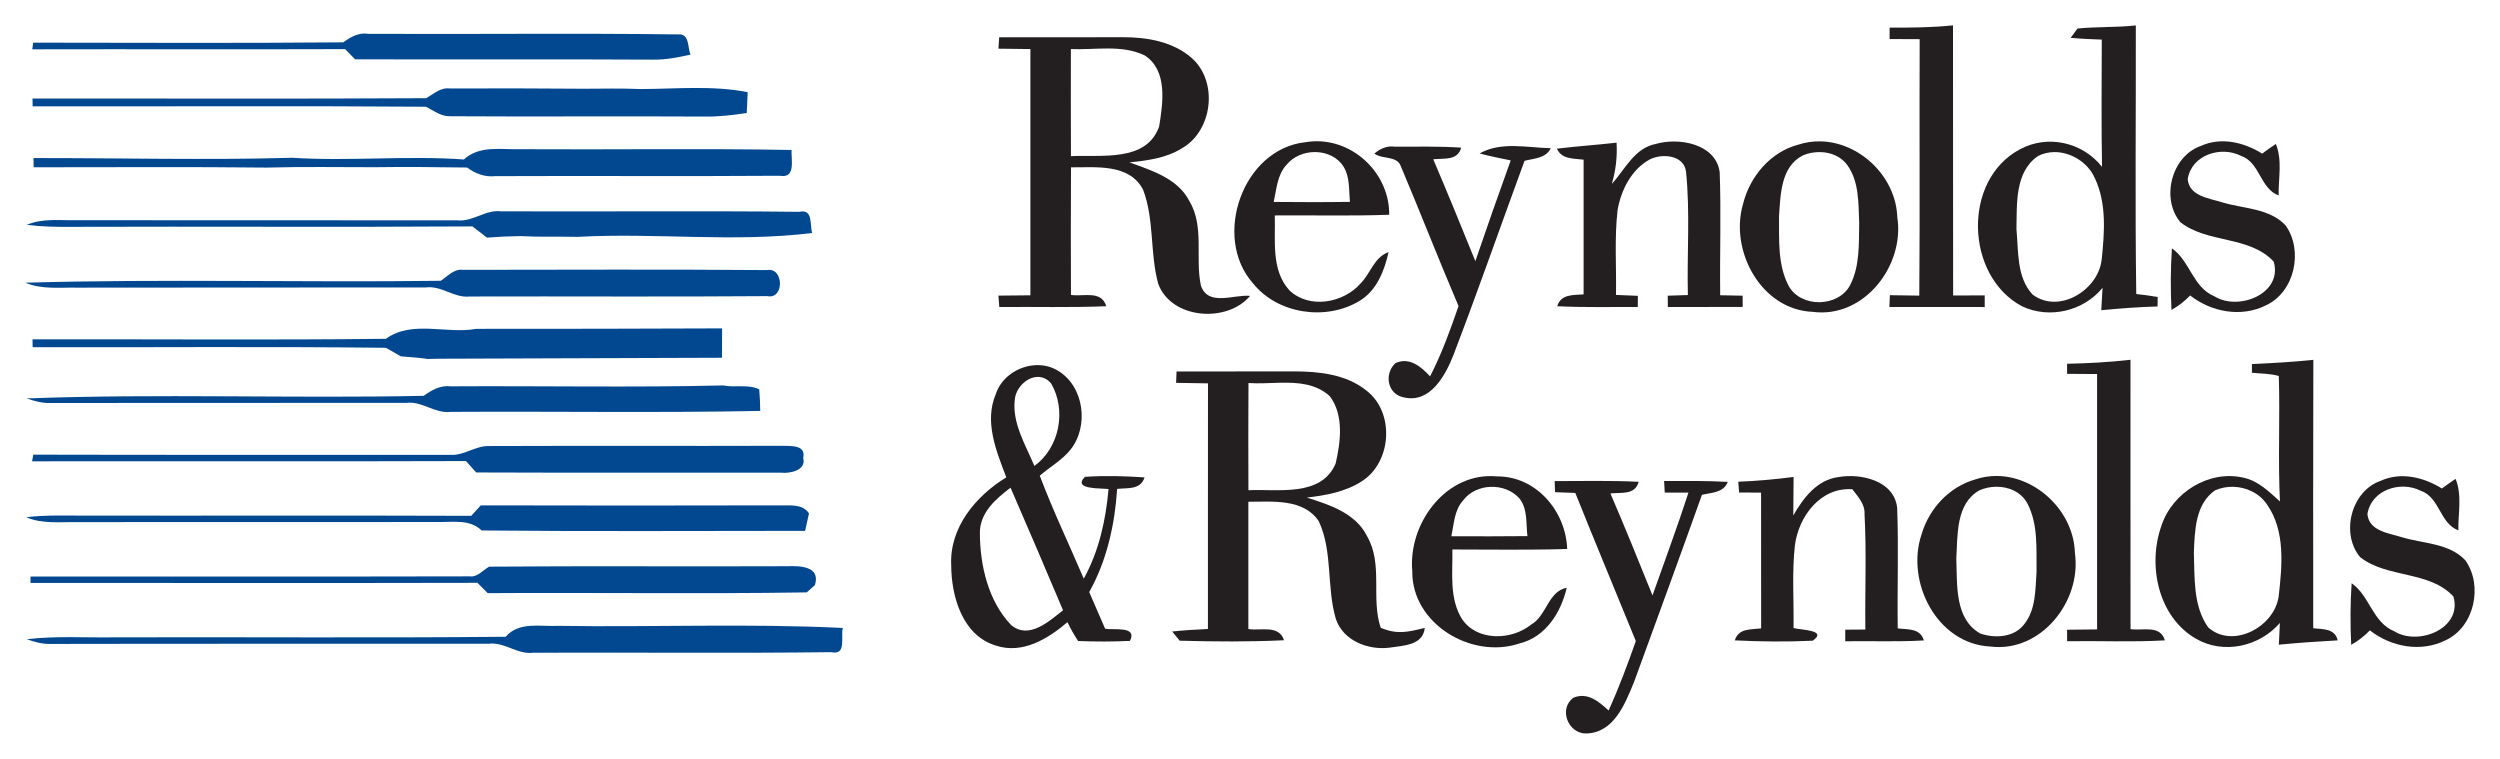
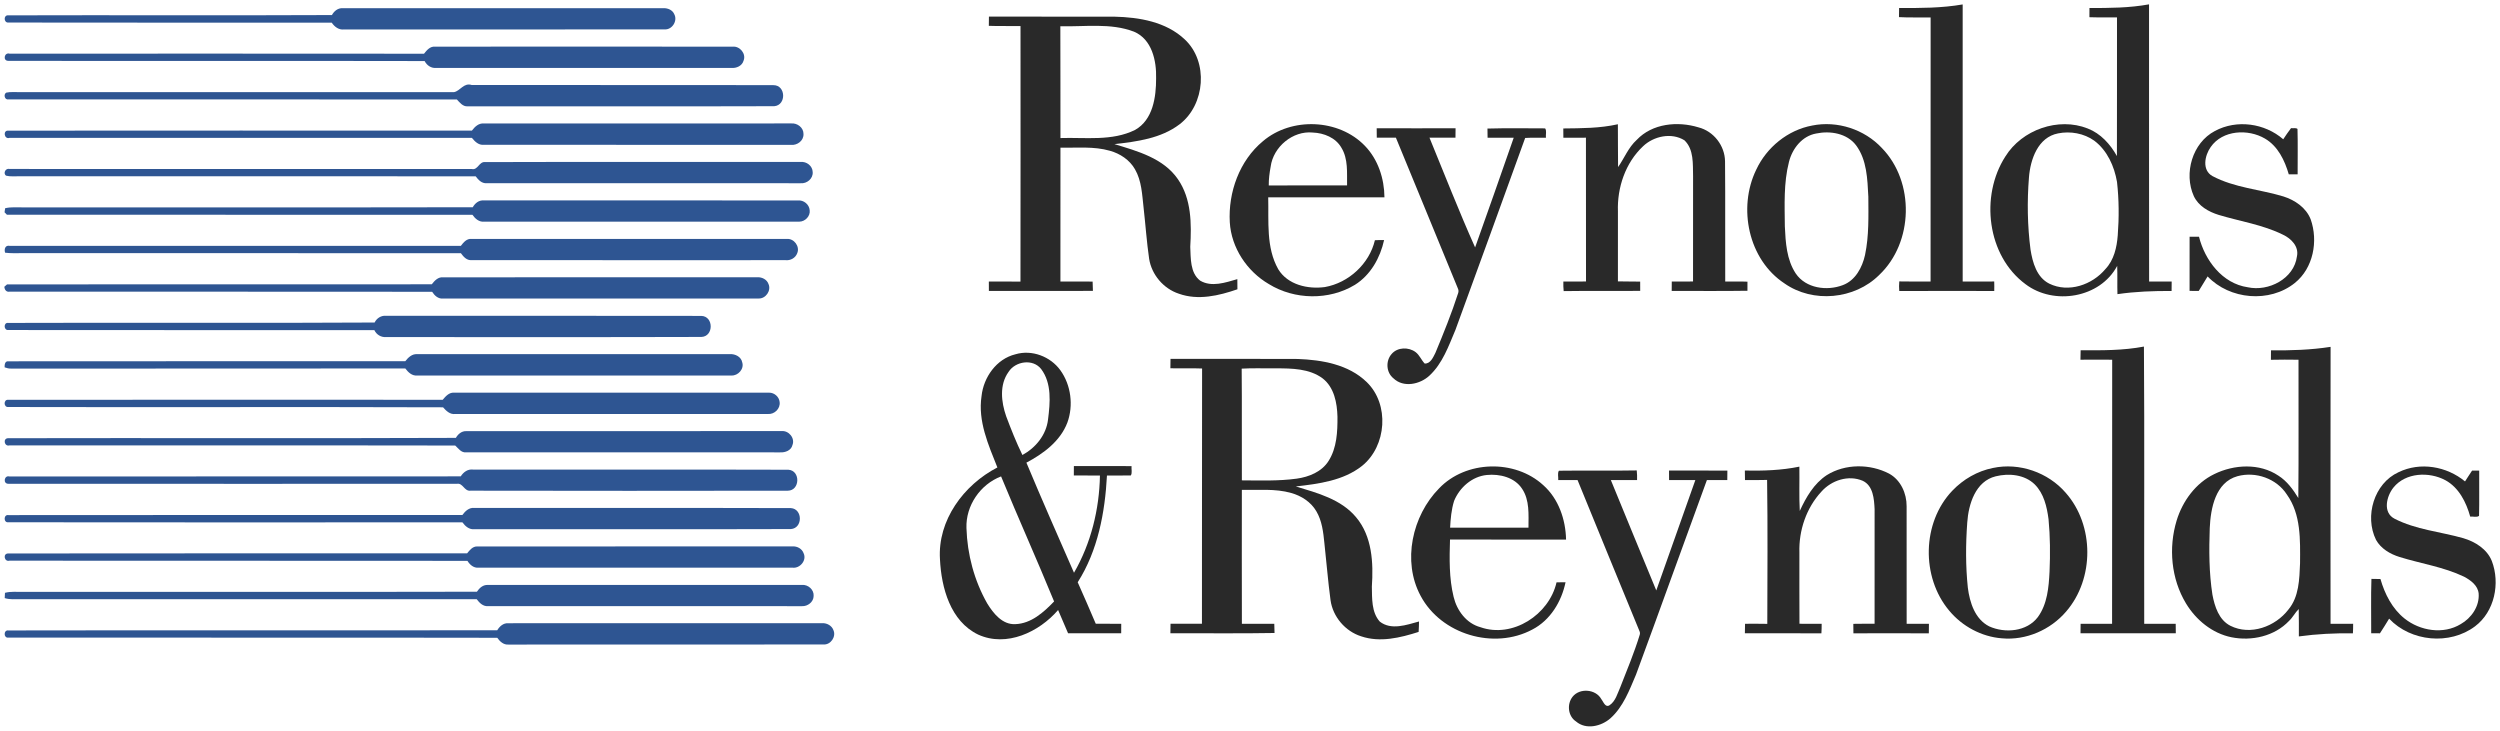
- <svg xmlns="http://www.w3.org/2000/svg" width="394.417pt" height="119.72pt" viewBox="0 0 394.417 119.72" version="1.1" id="svg2">
-   <defs id="defs90" />
-   <path d="m 298.12,4.35 c 3.33,0.02 6.68,0 10,-0.35 0.02,14.21 -0.01,28.41 0.02,42.62 1.65,-0.01 3.31,-0.01 4.98,-0.02 l 0,1.84 c -5.02,-0.01 -10.03,0 -15.04,-0.01 0.02,-0.46 0.06,-1.39 0.08,-1.86 1.54,0.03 3.09,0.05 4.64,0.07 0.11,-13.48 0,-26.98 0.06,-40.46 -1.59,-0.02 -3.17,-0.02 -4.74,-0.02 0,-0.46 0,-1.36 0,-1.81 z" id="path6" style="fill:#231f20;fill-opacity:1" />
-   <path d="m 336.961,4.01 c -3.06,0.34 -6.15,0.181 -9.2,0.491 -0.27,0.37 -0.811,1.099 -1.081,1.469 1.63,0.15 3.271,0.221 4.911,0.281 -0.02,6.69 -0.081,13.379 0.039,20.069 C 328.559,22.439 323.06,21.18 318.67,23.56 c -9.12,4.85 -8.62,19.989 0.33,24.759 4.31,2.04 9.701,0.781 12.711,-2.909 -0.05,0.88 -0.15,2.65 -0.2,3.53 2.95,-0.28 5.91,-0.509 8.88,-0.589 l 0.02,-1.5 c -1.13,-0.19 -2.251,-0.341 -3.381,-0.461 -0.2,-14.13 -0.039,-28.26 -0.069,-42.38 z m -12.902,19.984 c 2.629,-0.038 5.314,1.615 6.402,4.045 1.93,4 1.559,8.671 1.109,12.961 -0.56,4.79 -6.759,8.599 -10.909,5.459 -2.53,-2.73 -2.201,-6.849 -2.531,-10.309 0.08,-3.92 -0.279,-9.01 3.381,-11.52 0.803,-0.422 1.672,-0.623 2.548,-0.636 z" id="path8" style="fill:#231f20;fill-opacity:1" />
-   <path d="m 54.16,6.68 c 1.17,-0.86 2.44,-1.59 3.96,-1.34 16.31,0.08 32.63,-0.12 48.93,0.09 1.76,-0.14 1.42,2.1 1.89,3.19 -1.92,0.42 -3.87,0.82 -5.84,0.79 C 87.41,9.32 71.71,9.4 56.02,9.36 55.63,8.96 54.84,8.15 54.45,7.75 38,7.81 21.54,7.74 5.09,7.78 5.13,7.52 5.2,6.99 5.24,6.73 21.55,6.74 37.86,6.83 54.16,6.68 Z" id="path10" style="fill:#024890;fill-opacity:1" />
-   <path d="m 177.1,5.869 c -6.49,0 -12.969,0.031 -19.459,0.011 l -0.12,1.8 5.041,0.059 c 0.01,12.95 0.01,25.9 0,38.85 -1.68,0.01 -3.36,0.03 -5.05,0.05 0.04,0.45 0.11,1.35 0.15,1.8 5.62,-0.06 11.249,0.11 16.869,-0.13 -0.76,-2.57 -3.629,-1.47 -5.569,-1.78 -0.02,-6.71 -0.041,-13.42 0.009,-20.13 3.92,0.03 9.21,-0.63 11.37,3.53 1.8,4.73 1.059,10.01 2.389,14.85 2.1,5.63 10.901,6.2 14.491,1.9 -2.52,-0.26 -6.629,1.74 -7.759,-1.63 -0.94,-4.38 0.599,-9.281 -1.831,-13.361 -1.86,-3.56 -5.939,-4.79 -9.439,-6.07 2.84,-0.29 5.78,-0.669 8.25,-2.209 4.85,-2.74 5.789,-10.41 1.659,-14.18 -2.98,-2.67 -7.13,-3.371 -11,-3.361 z M 174.87,7.649 c 1.978,0.011 3.926,0.222 5.741,1.102 3.65,2.37 2.859,7.549 2.259,11.219 -2.02,5.67 -9.169,4.41 -13.909,4.67 -0.03,-5.64 -0.021,-11.27 -0.011,-16.9 1.935,0.085 3.943,-0.102 5.92,-0.091 z" id="path12" style="fill:#231f20;fill-opacity:1" />
-   <path d="m 67.25,15.49 c 1.15,-0.66 2.27,-1.73 3.72,-1.53 7.05,-0.04 14.1,-0.01 21.15,0.04 3,-0.01 5.99,-0.08 8.99,0.05 5.53,-0.02 11.29,-0.6 16.85,0.49 -0.05,1.1 -0.1,2.2 -0.15,3.29 -2.21,0.33 -4.44,0.6 -6.68,0.56 C 97.77,18.31 84.41,18.43 71.05,18.34 69.61,18.4 68.42,17.46 67.21,16.84 46.52,16.68 25.83,16.81 5.15,16.78 5.14,16.47 5.13,15.85 5.13,15.54 c 20.7,-0.02 41.41,0.08 62.12,-0.05 z" id="path16" style="fill:#024890;fill-opacity:1" />
-   <path d="m 207.264,22.294 c -0.422,0.019 -0.847,0.065 -1.273,0.136 -9.95,1.04 -14.77,14.979 -8.32,22.259 3.9,4.87 11.511,5.97 16.791,2.8 2.74,-1.63 3.939,-4.749 4.609,-7.709 -2.27,0.78 -2.831,3.339 -4.391,4.909 -2.71,3.12 -8.07,4.111 -11.23,1.141 -2.94,-3.2 -2.21,-7.861 -2.33,-11.841 6.02,-0.05 12.04,0.111 18.05,-0.109 0.066,-6.459 -5.573,-11.874 -11.906,-11.586 z m 0.32,1.698 c 1.746,0.035 3.456,0.797 4.406,2.337 1.01,1.66 0.799,3.67 0.989,5.52 -4.01,0.06 -8.02,0.049 -12.03,0.009 0.45,-1.99 0.541,-4.261 2.011,-5.841 1.095,-1.37 2.877,-2.062 4.623,-2.027 z" id="path18" style="fill:#231f20;fill-opacity:1" />
-   <path d="m 254.29,29.01 c 2.12,-2.3 3.55,-5.64 6.94,-6.3 3.63,-1.06 9.47,-0.04 10.08,4.45 0.24,6.47 0,12.95 0.08,19.42 0.89,0.02 2.65,0.05 3.54,0.07 l 0.01,1.77 c -3.94,0.02 -7.88,0.01 -11.81,0.02 l -0.02,-1.79 c 1.06,-0.04 2.12,-0.07 3.18,-0.1 -0.16,-6.51 0.38,-13.06 -0.3,-19.54 -0.38,-2.59 -3.82,-2.83 -5.72,-1.85 -2.89,1.57 -4.52,4.84 -5.07,7.98 -0.51,4.45 -0.17,8.93 -0.25,13.39 1.15,0.05 2.29,0.09 3.45,0.14 l -0.01,1.76 c -4.24,-0.02 -8.48,0.1 -12.71,-0.12 0.6,-1.96 2.54,-1.73 4.16,-1.87 0.01,-7.09 0,-14.17 0,-21.25 -1.57,-0.21 -3.45,-0.01 -4.21,-1.74 3.13,-0.37 6.28,-0.59 9.41,-0.94 0.13,2.23 -0.12,4.4 -0.75,6.5 z" id="path20" style="fill:#231f20;fill-opacity:1" />
-   <path d="m 287.143,22.301 c -1.155,-0.015 -2.327,0.155 -3.483,0.539 -4.36,1.15 -7.601,5.04 -8.661,9.32 -2.18,7.4 2.87,16.741 11.02,17.041 8.07,1.06 14.519,-7.321 13.309,-14.941 -0.203,-6.396 -5.95,-11.879 -12.186,-11.959 z m 0.103,1.697 c 1.602,0.049 3.172,0.677 4.153,1.983 1.93,2.63 1.79,6.07 1.92,9.17 -0.06,3.28 0.121,6.779 -1.409,9.789 -1.83,3.58 -7.831,3.68 -9.741,0.12 -1.73,-3.31 -1.47,-7.251 -1.5,-10.891 0.24,-3.41 0.25,-7.879 3.78,-9.659 0.862,-0.364 1.836,-0.542 2.797,-0.512 z" id="path22" style="fill:#231f20;fill-opacity:1" />
-   <path d="m 73.19,25.16 c 2.46,-2.28 5.89,-1.53 8.93,-1.62 14.26,0.09 28.51,-0.14 42.76,0.12 -0.07,1.53 0.7,4.53 -1.84,4.07 -14.97,0.11 -29.94,-0.01 -44.91,0.06 -1.64,0.18 -3.15,-0.4 -4.44,-1.36 -4.86,-0.06 -9.72,-0.13 -14.57,-0.05 -5.66,0 -11.33,-0.1 -16.99,0.06 C 29.86,26.3 17.59,26.4 5.31,26.39 L 5.28,24.94 c 13.62,-0.02 27.19,0.34 40.8,-0.05 9.04,0.58 18.07,-0.38 27.11,0.27 z" id="path24" style="fill:#024890;fill-opacity:1" />
-   <path d="m 216.83,24.23 c 0.9,-0.77 1.99,-1.27 3.21,-1.09 3.5,0 7,-0.07 10.49,0.15 -0.56,2.11 -2.74,1.65 -4.41,1.84 2.27,5.34 4.47,10.7 6.64,16.07 1.81,-5.31 3.68,-10.61 5.58,-15.89 -1.65,-0.34 -3.29,-0.67 -4.91,-1.1 3.42,-1.93 7.51,-0.9 11.24,-0.83 -0.81,1.62 -2.63,1.6 -4.15,1.99 -3.75,10.22 -7.34,20.51 -11.23,30.68 -1.26,3.21 -3.68,7.64 -7.82,6.64 -2.61,-0.49 -3.14,-3.73 -1.3,-5.41 2.2,-0.99 4.05,0.58 5.45,2.1 1.83,-3.56 3.19,-7.32 4.49,-11.09 -3.14,-7.35 -6.04,-14.81 -9.15,-22.17 -0.63,-1.56 -2.94,-0.98 -4.13,-1.89 z" id="path26" style="fill:#231f20;fill-opacity:1" />
-   <path d="m 72.13,34.76 c 2.48,0.28 4.48,-1.75 6.98,-1.42 15.67,0.07 31.34,-0.1 47,0.08 2.18,-0.5 1.64,1.99 2.01,3.34 -12.27,1.52 -24.68,-0.07 -37,0.61 -3.01,-0.07 -6.01,0.04 -9.01,-0.12 -1.76,0.02 -3.53,0.1 -5.28,0.24 -0.77,-0.59 -1.54,-1.18 -2.3,-1.77 -21.14,0.14 -42.28,-0.01 -63.42,0.07 -2.3,0.02 -4.6,-0.03 -6.88,-0.32 2.48,-1.07 5.23,-0.67 7.86,-0.73 20.01,0.03 40.02,0 60.04,0.02 z" id="path38" style="fill:#024890;fill-opacity:1" />
-   <path d="m 69.53,44.3 c 1.09,-0.71 2.07,-1.91 3.52,-1.73 15.98,-0.01 31.96,-0.09 47.93,0.04 2.7,-0.51 2.8,4.66 0.08,4.11 -15.65,0.13 -31.3,0.01 -46.95,0.06 -2.48,0.27 -4.47,-1.77 -6.96,-1.43 -18.33,0.03 -36.67,-0.01 -55,0.03 C 9.42,45.33 6.58,45.7 4,44.6 25.83,43.98 47.69,44.58 69.53,44.3 Z" id="path40" style="fill:#024890;fill-opacity:1" />
-   <path d="m 60.88,53.45 c 4.12,-2.99 9.656,-0.704 14.25,-1.57 12.889,0 26.388,-0.011 38.79,-0.072 0,1.12 -0.01,3.513 -0.01,4.633 -8.793,0 -33.631,0.145 -42.078,0.145 -8.443,0 -0.485,0.257 -8.592,-0.366 C 62.65,55.88 61.47,55.21 60.88,54.87 42.3,54.65 23.72,54.82 5.15,54.78 5.14,54.47 5.14,53.85 5.13,53.54 23.72,53.49 42.3,53.67 60.88,53.45 z" id="path42" style="fill:#024890;fill-opacity:1" />
-   <path d="m 326.12,57.39 c 3.34,-0.07 6.68,-0.25 10,-0.63 0,14.16 -0.01,28.33 0.01,42.5 1.91,0.28 4.68,-0.73 5.42,1.77 -5.14,0.29 -10.29,0.06 -15.43,0.13 0,-0.45 0,-1.36 0,-1.81 1.57,-0.02 3.15,-0.03 4.73,-0.05 -0.01,-13.43 -0.01,-26.86 0,-40.29 -1.59,-0.02 -3.16,-0.03 -4.73,-0.03 0,-0.4 0,-1.19 0,-1.59 z" id="path44" style="fill:#231f20;fill-opacity:1" />
-   <path d="m 364.97,56.769 c -3.23,0.34 -6.461,0.52 -9.691,0.67 l 0,1.37 c 1.41,0.15 2.861,0.109 4.241,0.509 0.21,6.59 -0.15,13.201 0.18,19.791 -1.69,-1.51 -3.39,-3.22 -5.68,-3.73 -5.47,-1.31 -11.3,2.31 -13.02,7.57 -2.21,6.2 -0.54,14.38 5.47,17.83 4.34,2.51 10.01,1.23 13.22,-2.5 -0.04,0.86 -0.121,2.57 -0.161,3.43 3.08,-0.3 6.181,-0.51 9.281,-0.68 -0.42,-1.88 -2.311,-1.751 -3.861,-1.911 0,-14.11 -0.03,-28.23 0.02,-42.35 z m -12.677,20.031 c 2.12,0.037 4.217,1.035 5.406,2.85 2.88,4.17 2.341,9.59 1.811,14.35 -0.58,4.84 -7.231,8.47 -11.131,4.98 -2.41,-3.39 -2.119,-7.86 -2.259,-11.83 0.14,-3.41 0.22,-7.651 3.35,-9.791 0.891,-0.394 1.86,-0.576 2.823,-0.559 z" id="path46" style="fill:#231f20;fill-opacity:1" />
-   <path d="m 163.353,57.612 c -2.713,0.14 -5.376,1.895 -6.242,4.548 -1.87,4.37 0.08,9.02 1.65,13.15 -4.81,2.94 -8.981,7.919 -8.691,13.859 0.01,4.93 1.77,11.121 7.08,12.691 4.17,1.38 8.191,-1.09 11.261,-3.7 0.49,1.03 1.05,2.02 1.68,2.97 2.72,0.11 5.45,0.11 8.18,-0.02 1.21,-2.42 -2.6,-1.65 -3.92,-1.92 -0.83,-1.93 -1.669,-3.86 -2.509,-5.78 2.79,-4.98 4.029,-10.63 4.409,-16.28 1.64,-0.18 3.69,0.189 4.32,-1.811 -3.13,-0.22 -6.279,-0.299 -9.409,-0.089 -2.04,2.08 2.64,1.75 3.73,1.93 -0.44,4.91 -1.501,9.78 -3.911,14.13 -2.31,-5.41 -4.859,-10.729 -6.939,-16.239 1.58,-1.38 3.469,-2.421 4.809,-4.061 2.98,-3.69 2.23,-9.99 -1.93,-12.5 -1.091,-0.672 -2.334,-0.942 -3.567,-0.878 z m 0.266,1.856 c 0.772,-0.037 1.552,0.256 2.202,1.012 2.47,4.2 1.36,10.14 -2.63,13.03 -1.39,-3.33 -3.521,-6.729 -3.091,-10.459 0.158,-1.829 1.82,-3.502 3.519,-3.583 z m -4.189,17.472 c 2.79,6.43 5.561,12.881 8.281,19.341 -2.19,1.73 -5.37,4.66 -8.17,2.35 -3.62,-3.77 -4.91,-9.36 -4.95,-14.45 -0.06,-3.26 2.479,-5.451 4.839,-7.241 z" id="path48" style="fill:#231f20;fill-opacity:1" />
-   <path d="m 204.15,58.59 c -6.18,0.02 -12.36,0.02 -18.53,0.02 l -0.07,1.791 c 1.67,0.03 3.35,0.05 5.03,0.08 -0.02,12.92 6.2e-4,25.83 -0.009,38.75 -1.89,0.09 -3.771,0.2 -5.641,0.4 0.3,0.37 0.891,1.09 1.191,1.45 5.48,0.15 10.979,0.19 16.459,-0.07 -0.83,-2.5 -3.67,-1.45 -5.63,-1.77 -0.01,-6.69 0,-13.39 0,-20.08 3.79,0 8.681,-0.54 11.111,3.07 2.24,4.81 1.2,10.419 2.7,15.439 1.16,3.42 5.09,4.931 8.45,4.511 2.13,-0.34 5.299,-0.33 5.569,-3.12 -2.764,0.688 -4.407,1.056 -6.95,-0.02 -1.58,-4.69 0.421,-10.019 -2.159,-14.459 -1.8,-3.63 -5.92,-4.95 -9.5,-6.08 3.01,-0.35 6.11,-0.901 8.7,-2.591 4.71,-3.01 5.2,-10.84 0.72,-14.28 -3.19,-2.58 -7.481,-3.031 -11.441,-3.041 z m -2.175,1.794 c 2.837,-0.056 5.647,0.142 7.816,2.117 2.26,2.97 1.72,7.25 0.92,10.65 -2.28,5.31 -9.11,3.969 -13.75,4.189 -0.02,-5.63 -0.031,-11.269 0.009,-16.909 1.59,0.113 3.302,-0.013 5.005,-0.047 z" id="path52" style="fill:#231f20;fill-opacity:1" />
-   <path d="m 66.84,62.45 c 1.26,-0.91 2.66,-1.7 4.28,-1.5 14.33,-0.09 28.68,0.2 42.99,-0.14 1.88,0.38 3.89,-0.23 5.67,0.61 0.1,1.13 0.15,2.27 0.16,3.41 -16.28,0.32 -32.58,0.05 -48.88,0.15 -2.47,0.29 -4.45,-1.73 -6.93,-1.42 C 45.44,63.58 26.76,63.55 8.07,63.58 6.74,63.64 5.45,63.29 4.2,62.86 25.06,62.08 45.97,62.88 66.84,62.45 Z" id="path56" style="fill:#024890;fill-opacity:1" />
-   <path d="m 71.1,71.76 c 2.1,0.13 3.87,-1.41 5.96,-1.39 15.37,-0.06 30.74,0.01 46.12,-0.04 1.38,0.07 4.03,-0.27 3.54,1.92 0.53,1.98 -2.13,2.49 -3.57,2.32 -16.01,-0.03 -32.02,0.04 -48.03,-0.03 -0.4,-0.45 -1.2,-1.35 -1.6,-1.8 -22.82,0.08 -45.64,0 -68.46,0.04 0.05,-0.26 0.14,-0.79 0.19,-1.05 21.95,0.06 43.9,0.01 65.85,0.03 z" id="path58" style="fill:#024890;fill-opacity:1" />
-   <path d="m 235.415,75.116 c -7.634,-0.195 -13.254,7.708 -12.605,14.964 -0.12,8.33 9.37,13.99 16.93,11.43 4.12,-1.01 6.539,-4.881 7.439,-8.791 -2.99,0.62 -3.15,4.431 -5.63,5.831 -3.09,2.49 -8.48,2.64 -10.87,-0.85 -2.07,-3.28 -1.479,-7.331 -1.539,-11.011 6.04,0 12.069,0.11 18.109,-0.08 -0.21,-5.97 -4.879,-11.49 -11.089,-11.45 -0.25,-0.023 -0.499,-0.037 -0.745,-0.044 z m -0.23,1.691 c 1.681,-0.058 3.39,0.548 4.525,1.823 1.34,1.67 1.019,3.96 1.269,5.95 -4.01,0.04 -8.01,0.04 -12,0.02 0.41,-1.93 0.451,-4.101 1.841,-5.641 1.03,-1.375 2.684,-2.096 4.366,-2.153 z" id="path60" style="fill:#231f20;fill-opacity:1" />
-   <path d="m 282.92,81.32 c 1.58,-2.75 3.72,-5.6 7.1,-6.05 3.57,-0.64 8.87,0.56 9.29,4.89 0.24,6.32 0,12.65 0.09,18.98 1.59,0.2 3.57,-0.06 4.12,1.9 -4.13,0.24 -8.27,0.07 -12.4,0.13 0,-0.46 0,-1.37 0,-1.83 0.79,0 2.37,-0.02 3.17,-0.02 -0.08,-6.07 0.2,-12.14 -0.13,-18.2 0.1,-1.6 -1.04,-2.75 -1.92,-3.93 -5.02,-0.37 -8.46,4.28 -9.06,8.81 -0.49,4.34 -0.15,8.72 -0.22,13.08 1.08,0.33 5.45,0.28 3.04,2 -4.09,0.2 -8.21,0.15 -12.3,-0.05 0.57,-1.94 2.54,-1.69 4.15,-1.89 -0.01,-7.14 -0.01,-14.28 -0.01,-21.42 -0.86,0 -2.6,-0.02 -3.47,-0.02 L 274.24,76 c 2.92,-0.11 5.83,-0.38 8.73,-0.75 -0.02,2.02 -0.03,4.04 -0.05,6.07 z" id="path62" style="fill:#231f20;fill-opacity:1" />
-   <path d="m 315.045,75.093 c -1.169,-0.009 -2.355,0.173 -3.525,0.577 -4.04,1.2 -7.151,4.57 -8.341,8.57 -2.59,7.54 2.421,17.361 10.831,17.761 8,1 14.439,-7.18 13.339,-14.77 -0.169,-6.472 -5.991,-12.09 -12.305,-12.137 z m -0.147,1.7 c 2.008,-0.028 4.019,0.831 4.981,2.687 1.7,3.29 1.37,7.149 1.42,10.739 -0.19,2.78 -0.1,5.941 -1.93,8.241 -1.58,2.12 -4.64,2.281 -6.95,1.491 -4.1,-2.34 -3.61,-7.761 -3.78,-11.811 0.22,-3.7 -0.09,-8.65 3.62,-10.77 0.813,-0.369 1.725,-0.564 2.638,-0.577 z" id="path64" style="fill:#231f20;fill-opacity:1" />
-   <path d="m 375.58,75.86 c 3.21,-1.46 6.8,-0.57 9.67,1.21 0.7,-0.53 1.42,-1.03 2.16,-1.52 1.05,2.57 0.39,5.44 0.44,8.12 -2.95,-1.08 -2.92,-5.22 -5.95,-6.25 -3.19,-1.61 -7.8,-0.15 -8.4,3.69 0.26,2.71 3.41,3 5.49,3.66 3.33,1.01 7.39,0.9 9.95,3.62 2.84,3.96 1.46,10.5 -3.08,12.61 -3.88,1.96 -8.63,1.08 -11.97,-1.55 -0.87,0.91 -1.86,1.67 -2.95,2.28 -0.15,-3.24 -0.15,-6.48 0.07,-9.71 2.85,1.96 3.3,6.17 6.72,7.57 3.79,2.37 10.81,-0.43 9.34,-5.48 -3.8,-4.11 -10.44,-2.85 -14.72,-6.21 -3.11,-3.71 -1.43,-10.42 3.23,-12.04 z" id="path66" style="fill:#231f20;fill-opacity:1" />
-   <path d="m 245.28,75.9 c 4.42,0 8.84,-0.11 13.25,0.11 -0.58,2.16 -2.79,1.64 -4.46,1.84 2.29,5.33 4.48,10.71 6.64,16.09 1.9,-5.4 3.91,-10.77 5.67,-16.22 -0.94,0 -2.81,-0.01 -3.74,-0.01 l -0.1,-1.82 c 3.35,-0.01 6.7,-0.06 10.05,0.14 -0.7,1.75 -2.56,1.66 -4.08,2.04 -3.52,9.87 -7.13,19.71 -10.72,29.55 -1.41,3.41 -3.15,7.99 -7.53,8.1 -2.89,0.05 -4.42,-3.94 -2.01,-5.65 2.23,-0.91 4.01,0.62 5.54,2.03 1.61,-3.58 2.99,-7.26 4.29,-10.96 -3.17,-7.79 -6.42,-15.56 -9.55,-23.37 -0.8,-0.03 -2.4,-0.09 -3.2,-0.12 l -0.05,-1.75 z" id="path68" style="fill:#231f20;fill-opacity:1" />
-   <path d="m 74.35,81.38 c 0.38,-0.41 1.13,-1.24 1.5,-1.65 15.77,0.04 31.54,0.04 47.3,0 1.59,0.05 3.45,-0.27 4.48,1.27 -0.15,0.69 -0.46,2.06 -0.61,2.75 C 110,83.75 92.99,83.86 75.98,83.69 74.11,81.87 71.47,82.41 69.12,82.35 50.1,82.4 31.08,82.33 12.06,82.38 9.41,82.33 6.64,82.69 4.14,81.6 c 2.65,-0.33 5.32,-0.27 7.99,-0.26 20.74,0.04 41.48,-0.04 62.22,0.04 z" id="path78" style="fill:#024890;fill-opacity:1" />
-   <path d="m 74.11,90.93 c 1.26,0.15 2.07,-0.99 3.07,-1.53 15.66,-0.13 31.33,0 47,-0.07 2.02,-0.07 5.31,-0.02 4.39,2.98 -0.32,0.29 -0.97,0.86 -1.3,1.15 -16.77,0.26 -33.55,0.01 -50.32,0.12 -0.41,-0.41 -1.22,-1.23 -1.63,-1.63 -23.5,0.06 -47.01,0 -70.51,0.02 l 0.01,-1.01 c 23.1,-0.03 46.19,0.03 69.29,-0.03 z" id="path80" style="fill:#024890;fill-opacity:1" />
-   <path d="m 79.78,100.46 c 2.11,-2.44 5.46,-1.58 8.3,-1.72 14.96,0.23 29.95,-0.4 44.89,0.33 -0.37,1.41 0.64,4.35 -1.8,3.82 -15.67,0.2 -31.35,0.02 -47.03,0.09 -2.51,0.33 -4.52,-1.73 -7.02,-1.42 -23.01,0.02 -46.02,-0.02 -69.02,0.03 -1.34,0.06 -2.63,-0.3 -3.87,-0.74 4.61,-0.56 9.25,-0.22 13.87,-0.3 20.56,-0.06 41.12,0.11 61.68,-0.09 z" id="path86" style="fill:#024890;fill-opacity:1" />
-   <path d="m 347.225,23.024 c 3.21,-1.46 6.8,-0.57 9.67,1.21 0.7,-0.53 1.42,-1.03 2.16,-1.52 1.05,2.57 0.39,5.44 0.44,8.12 -2.95,-1.08 -2.92,-5.22 -5.95,-6.25 -3.19,-1.61 -7.8,-0.15 -8.4,3.69 0.26,2.71 3.41,3 5.49,3.66 3.33,1.01 7.39,0.9 9.95,3.62 2.84,3.96 1.46,10.5 -3.08,12.61 -3.88,1.96 -8.63,1.08 -11.97,-1.55 -0.87,0.91 -1.86,1.67 -2.95,2.28 -0.15,-3.24 -0.15,-6.48 0.07,-9.71 2.85,1.96 3.3,6.17 6.72,7.57 3.79,2.37 10.81,-0.43 9.34,-5.48 -3.8,-4.11 -10.44,-2.85 -14.72,-6.21 -3.11,-3.71 -1.43,-10.42 3.23,-12.04 z" id="path66-8" style="fill:#231f20;fill-opacity:1" />
+ <svg xmlns="http://www.w3.org/2000/svg" width="2299.641" height="672.166" viewBox="0 0 1839.713 537.733" version="1.1" id="svg3064">
+   <defs id="defs3139" />
+   <g id="#ffffffff" transform="translate(-85.88,-50.37)" />
+   <g id="#292929ff" transform="translate(-85.88,-50.37)">
+     <path d="m 1483.4,56.27 c 15.62,0.04 31.33,0.06 46.78,-2.64 -0.04,67.98 -0.06,135.95 0.01,203.93 7.73,-0.03 15.47,0.02 23.21,-0.04 0.08,2.32 0.08,4.65 0.02,6.98 -23.31,-0.02 -46.61,-0.07 -69.91,0.02 -0.18,-2.35 -0.2,-4.71 0.02,-7.06 7.67,0.19 15.35,0.05 23.03,0.08 0.07,-64.77 -0.02,-129.55 0.04,-194.33 -7.76,-0.15 -15.54,0.22 -23.29,-0.24 0.05,-2.24 0.07,-4.47 0.09,-6.7 z" id="path3068" style="fill:#292929" />
+     <path d="m 1623.48,56.27 c 14.64,0.02 29.38,-0.05 43.84,-2.7 0.05,67.99 -0.06,135.99 0.06,203.98 5.53,0.03 11.06,-0.02 16.6,0.01 -0.04,2.31 -0.05,4.63 -0.06,6.94 -13.31,-0.07 -26.66,0.4 -39.84,2.33 -0.22,-6.93 0.08,-13.87 -0.19,-20.8 -12.54,23.66 -46.61,29.27 -67.44,13.48 -28.42,-20.97 -33.53,-64.94 -14.88,-93.96 12.19,-19.69 39.01,-29.23 60.67,-20.61 9.5,3.69 16.58,11.54 21.45,20.28 0.13,-34.02 -0.01,-68.05 0.06,-102.07 -6.77,-0.04 -13.54,0.13 -20.3,-0.11 0.02,-2.26 0.03,-4.51 0.03,-6.77 m -23.1,92.26 c -14.83,2.84 -20.39,19.16 -21.42,32.42 -1.42,17.66 -1.12,35.53 1.15,53.1 1.51,9.46 4.52,20.4 13.8,25.05 14.19,6.96 31.63,0.9 41.36,-10.78 6.28,-6.65 8.37,-15.96 9.03,-24.81 1,-13.05 0.93,-26.21 -0.54,-39.22 -1.97,-11.55 -7.17,-23.19 -16.74,-30.39 -7.59,-5.43 -17.57,-7.19 -26.64,-5.37 z" id="path3070" style="fill:#292929" />
+     <path d="m 813.62,62.59 c 30.79,0.05 61.58,-0.03 92.37,0.05 18.19,0.42 37.96,3.73 51.68,16.69 17.66,16.37 15.12,48.14 -3.77,62.52 -13.68,10.4 -31.34,12.72 -47.92,14.58 16.99,5.18 36.09,10.34 46.73,25.84 10,14.48 10.04,32.86 9.06,49.73 0.42,8.43 -0.17,19.15 7.24,24.86 8.46,5.06 18.7,1.42 27.41,-1.08 0.02,2.49 0.04,4.98 0.06,7.47 -13.69,4.74 -28.95,8.34 -43.08,3.26 -11.31,-3.7 -20.02,-13.94 -21.89,-25.68 -1.81,-12.52 -2.66,-25.15 -4.09,-37.72 -1.09,-9.54 -1.39,-19.63 -6.32,-28.16 -3.9,-6.9 -10.94,-11.54 -18.46,-13.63 -11.82,-3.42 -24.26,-2.04 -36.39,-2.29 -0.05,32.84 -0.01,65.69 -0.02,98.53 7.89,0 15.79,-0.06 23.69,0.02 0.06,2.28 0.13,4.57 0.22,6.85 -25.52,0.08 -51.04,0.06 -76.56,0.01 -0.02,-2.3 -0.03,-4.6 -0.03,-6.9 7.76,0.03 15.52,-0.05 23.28,0.07 0.1,-62.69 0.04,-125.38 0.03,-188.06 -7.77,-0.16 -15.55,0.16 -23.32,-0.17 0.04,-2.26 0.06,-4.53 0.08,-6.79 m 52.55,7.1 c 0.16,27.42 -0.01,54.85 0.08,82.27 18.27,-0.59 37.94,2.44 54.9,-5.97 13.22,-7.43 15.52,-24.24 15.49,-38 0.35,-12.92 -3.06,-28.74 -16.27,-34.31 -17.22,-6.61 -36.19,-3.52 -54.2,-3.99 z" id="path3072" style="fill:#292929" />
+     <path d="m 1015.25,154.27 c 21.04,-17.9 55.85,-16.54 75.07,3.45 9.69,10.03 14.23,24.07 14.36,37.84 -28.51,0.05 -57.03,-0.02 -85.54,0.04 0.46,17.68 -1.68,36.88 7.38,52.89 6.99,11.49 21.81,14.83 34.34,13.12 17.47,-3.1 32.71,-17.11 36.79,-34.46 2.25,-0.14 4.5,-0.16 6.77,-0.13 -2.88,13.07 -9.91,25.7 -21.46,32.94 -19.04,11.57 -44.5,11.12 -63.39,-0.57 -16.06,-9.38 -27.58,-26.68 -28.7,-45.41 -1.25,-22.1 7.09,-45.39 24.38,-59.71 m 5.69,18.73 c -0.84,4.56 -1.46,9.19 -1.4,13.84 19.21,-0.09 38.42,0.01 57.63,-0.05 -0.15,-9.32 0.92,-19.47 -4.2,-27.77 -4.2,-7.36 -12.86,-10.79 -20.99,-11.11 -14.77,-1.5 -29.11,10.55 -31.04,25.09 z" id="path3074" style="fill:#292929" />
+     <path d="m 1236.29,144.9 c 13.43,-0.15 26.98,-0.12 40.16,-3.1 0.16,10.51 -0.06,21.02 0.14,31.52 4.62,-6.57 7.6,-14.48 13.74,-20.02 11.44,-12.14 30.15,-13.89 45.43,-9.21 11.2,2.87 19.38,13.44 19.55,24.97 0.28,29.49 -0.01,58.98 0.14,88.47 5.45,0.07 10.9,-0.12 16.36,0.12 -0.07,2.23 -0.08,4.46 -0.01,6.69 -18.57,0.3 -37.16,0.08 -55.74,0.11 0.01,-2.31 0.03,-4.61 0.05,-6.91 5.21,0 10.43,0 15.65,-0.02 0.07,-25.84 0,-51.68 0.03,-77.52 -0.24,-8.92 0.69,-19.67 -6.36,-26.39 -9.5,-5.9 -22.6,-3.11 -30.46,4.4 -12.97,12.13 -19.12,30.47 -18.48,47.99 0,17.14 0.05,34.28 -0.01,51.43 5.46,0.21 10.92,-0.01 16.38,0.17 -0.01,2.27 0,4.54 0.02,6.81 -18.77,0.22 -37.55,-0.12 -56.32,0.18 -0.25,-2.35 -0.29,-4.7 -0.23,-7.05 5.55,-0.03 11.11,-0.01 16.67,-0.02 -0.06,-35.27 0.03,-70.54 -0.05,-105.82 -5.54,0.04 -11.08,0.03 -16.61,0.01 -0.01,-2.27 -0.03,-4.54 -0.05,-6.81 z" id="path3076" style="fill:#292929" />
+     <path d="m 1419.45,142.75 c 18.45,-3.75 38.45,2.81 51.27,16.54 24.29,24.94 23.34,69.51 -1.96,93.42 -18.07,18.03 -48.82,20.93 -69.74,6.2 -26.62,-17.54 -34.4,-55.61 -20.78,-83.63 7.66,-16.47 23.25,-29.21 41.21,-32.53 m 2.97,5.86 c -10.42,1.82 -17.65,11.14 -20.08,20.97 -3.96,15.46 -3.17,31.6 -3.02,47.42 0.54,11.81 1.3,24.44 8,34.6 7.41,10.98 22.98,13.07 34.68,8.58 9.25,-3.45 14.3,-13.03 16.33,-22.17 2.96,-14.1 2.5,-28.62 2.43,-42.94 -0.69,-12.9 -1,-26.99 -9.05,-37.8 -6.68,-8.8 -19.02,-10.83 -29.29,-8.66 z" id="path3078" style="fill:#292929" />
+     <path d="m 1715.79,146.77 c 16.04,-8.65 36.62,-5.77 50.29,6.09 1.84,-2.77 3.7,-5.54 5.74,-8.19 1.5,0.28 3.45,-0.46 4.75,0.58 0.31,11.12 0.08,22.27 0.1,33.4 -2.19,0 -4.36,0.01 -6.51,0.02 -2.97,-10.22 -7.98,-20.74 -17.52,-26.31 -12.42,-7.31 -31.25,-6.35 -39.95,6.23 -4.39,6.18 -6.6,16.98 1.33,21.37 16.13,8.58 34.85,9.74 52.11,14.95 8.52,2.68 16.73,8.21 20.12,16.8 5.69,16.01 1.98,35.97 -11.65,46.9 -18.55,14.89 -47.88,12.3 -64.17,-4.83 -2.2,3.56 -4.41,7.1 -6.53,10.69 -2.27,0.04 -4.52,0.04 -6.75,-0.08 0.05,-13.26 0.07,-26.53 0.02,-39.8 2.29,-0.01 4.59,-0.01 6.91,-0.03 4.37,17.4 17.15,34.46 35.88,37.2 15.33,3.34 34.09,-6.25 36.21,-22.73 1.58,-7.23 -4.22,-13.12 -10.24,-15.93 -14.88,-7.39 -31.55,-9.81 -47.33,-14.58 -7.42,-2.29 -14.9,-6.5 -18.32,-13.82 -7.56,-16.73 -1.09,-39.23 15.51,-47.93 z" id="path3080" style="fill:#292929" />
+     <path d="m 1098.96,144.74 c 19.35,0.08 38.7,0.06 58.05,0.01 -0.02,2.32 -0.03,4.63 -0.07,6.95 -6.38,0.06 -12.76,0.06 -19.13,-0.01 11.09,26.95 21.68,54.18 33.58,80.75 9.52,-26.89 19.11,-53.77 28.42,-80.73 -6.41,0.05 -12.83,0 -19.24,0.01 0.02,-2.25 -0.01,-4.5 -0.09,-6.74 14.13,-0.41 28.29,-0.16 42.43,-0.14 1.32,1.78 0.29,4.67 0.6,6.87 -5.1,0.12 -10.2,-0.16 -15.28,0.19 -16.97,47.11 -34.14,94.15 -51.3,141.2 -5.02,11.86 -9.47,24.71 -19.15,33.69 -6.94,6.45 -19.12,9.1 -26.51,1.96 -5.35,-4.28 -5.82,-12.8 -1.33,-17.86 4.29,-5.1 12.52,-5.28 17.67,-1.4 2.9,2.2 4.19,5.79 6.65,8.39 4.23,0.31 6.27,-4.61 7.9,-7.8 6.05,-14.56 11.99,-29.2 16.82,-44.22 0.33,-1.15 0.22,-2.27 -0.32,-3.36 -15.23,-36.92 -30.29,-73.92 -45.57,-110.83 -4.69,0.08 -9.38,0.08 -14.06,0.03 -0.03,-2.32 -0.06,-4.64 -0.07,-6.96 z" id="path3082" style="fill:#292929" />
+     <path d="m 1616.99,308.12 c 15.55,0.09 31.24,0.22 46.58,-2.72 0.48,67.99 0.05,136.01 0.21,204.01 7.72,-0.04 15.44,-0.05 23.17,0.01 0.03,2.32 0.04,4.64 0.07,6.97 -23.38,-0.02 -46.75,0.04 -70.12,-0.03 -0.01,-2.32 0,-4.63 0.07,-6.95 7.71,-0.05 15.43,-0.03 23.16,0 0.13,-64.78 -0.04,-129.56 0.08,-194.33 -7.79,-0.06 -15.58,-0.08 -23.36,0 0.04,-2.32 0.08,-4.64 0.14,-6.96 z" id="path3084" style="fill:#292929" />
+     <path d="m 1757.07,308.17 c 14.66,0.16 29.35,-0.29 43.86,-2.56 -0.12,67.94 -0.05,135.88 -0.03,203.82 5.53,-0.07 11.07,-0.07 16.62,-0.04 0,2.35 -0.02,4.7 -0.16,7.05 -13.29,-0.23 -26.61,0.47 -39.79,2.26 -0.06,-6.72 0.12,-13.43 -0.09,-20.14 -2.72,2.64 -4.37,6.17 -7.15,8.75 -10.64,11.26 -27.5,15 -42.36,12.01 -14.15,-2.88 -26.09,-12.72 -33.45,-24.89 -10.94,-18.1 -12.98,-40.92 -6.88,-61.02 4.39,-14.32 13.97,-27.5 27.65,-34.14 14.63,-7.19 33.31,-8.2 47.26,1.14 6.32,4.02 10.77,10.16 14.63,16.45 0.35,-33.91 0.05,-67.84 0.14,-101.76 -6.78,-0.11 -13.55,-0.12 -20.31,0.04 -0.02,-2.33 0,-4.65 0.06,-6.97 m -24.62,92.61 c -16.28,4.49 -19.8,23.69 -20.45,38.22 -0.58,16.33 -0.54,32.8 1.97,48.98 1.65,8.69 4.74,18.55 13.2,22.88 14.76,7.43 33.1,0.65 42.72,-11.94 7.85,-9.4 8.06,-22.32 8.56,-33.94 0.11,-17.19 0.81,-36.04 -9.71,-50.71 -7.57,-11.76 -22.93,-17.11 -36.29,-13.49 z" id="path3086" style="fill:#292929" />
+     <path d="m 833.13,311.08 c 12.08,-3.6 25.74,1.63 33.04,11.73 7.88,10.93 9.76,25.93 5.17,38.54 -5.21,13.69 -17.64,22.87 -30.15,29.48 11.34,27.14 23.23,54.07 35.03,81.02 12.5,-21.66 18.63,-46.6 19.09,-71.52 -6.41,-0.1 -12.82,0 -19.22,-0.07 0.01,-2.32 0.03,-4.62 0.04,-6.93 14.15,0.07 28.29,0 42.44,0.04 -0.24,2.23 0.67,4.95 -0.53,6.87 -5.85,0.18 -11.71,-0.02 -17.56,0.05 -1.46,27.25 -6.66,55.21 -21.53,78.56 4.58,10.09 8.87,20.32 13.27,30.49 6.25,0.09 12.5,-0.01 18.76,0.09 0.01,2.31 -0.01,4.63 -0.03,6.95 -13.03,0.02 -26.06,0.01 -39.09,0 -2.44,-5.71 -4.88,-11.41 -7.34,-17.11 -13.95,16.23 -37.98,27.61 -58.83,18.08 -20.45,-9.83 -27.09,-34.47 -28.1,-55.38 -1.84,-28.73 17.51,-54.83 42.25,-67.6 -6.62,-16.64 -14.44,-34.1 -11.66,-52.48 1.46,-13.89 10.96,-27.4 24.95,-30.81 m -5.05,12.93 c -6.88,9.53 -5.42,22.16 -1.79,32.65 3.63,9.65 7.43,19.27 11.97,28.54 9.84,-5.35 17.59,-14.86 18.87,-26.23 1.55,-12.31 2.84,-26.5 -5.07,-37.02 -6.05,-7.77 -18.92,-5.83 -23.98,2.06 m -31,114.98 c 0.59,19.32 5.73,38.69 15.32,55.51 4.5,7.3 11.12,15.65 20.63,15.17 11.69,-0.4 20.87,-8.71 28.54,-16.7 -12.63,-30.83 -26.33,-61.22 -39.01,-92.02 -15.31,5.85 -26.08,21.52 -25.48,38.04 z" id="path3088" style="fill:#292929" />
+     <path d="m 947.24,314.47 c 31.19,0.02 62.39,-0.1 93.59,0.06 17.89,0.67 37.36,3.99 50.71,16.94 17.06,16.32 14.78,47.19 -3.39,61.78 -13.76,10.86 -31.83,13.16 -48.7,15.09 15.86,4.83 33.34,9.38 44.4,22.72 11.8,14.02 12.75,33.51 11.56,50.97 0.18,8.68 -0.34,18.86 5.83,25.76 8.38,6.57 19.71,2.43 28.87,-0.08 -0.04,2.56 -0.11,5.12 -0.29,7.68 -13.52,4.3 -28.35,7.96 -42.27,3.24 -11.72,-3.7 -20.85,-14.39 -22.55,-26.57 -1.89,-13.98 -2.95,-28.05 -4.53,-42.07 -0.8,-8.02 -1.74,-16.36 -5.93,-23.42 -3.97,-6.82 -11.03,-11.36 -18.52,-13.43 -11.8,-3.38 -24.19,-2 -36.28,-2.26 -0.03,32.84 -0.06,65.68 0.02,98.52 7.94,-0.02 15.9,-0.05 23.85,0.03 0.01,2.25 0.06,4.5 0.18,6.75 -25.53,0.47 -51.09,0.1 -76.63,0.18 0.02,-2.33 0.05,-4.65 0.09,-6.98 7.7,0 15.41,0.01 23.12,-0.02 0.15,-62.6 -0.07,-125.21 0.11,-187.81 -7.77,-0.32 -15.55,0 -23.33,-0.17 0.03,-2.31 0.05,-4.61 0.09,-6.91 m 52.37,7.18 c 0.27,27.4 -0.01,54.81 0.14,82.21 13.45,0.06 26.99,0.58 40.36,-1.26 9.02,-1.25 18.49,-5.06 23.49,-13.1 6.06,-9.61 6.58,-21.45 6.5,-32.49 -0.27,-10.2 -2.41,-21.63 -10.96,-28.23 -9.74,-7.21 -22.53,-7.32 -34.14,-7.36 -8.46,0.14 -16.94,-0.3 -25.39,0.23 z" id="path3090" style="fill:#292929" />
+     <path d="m 1144.83,409.81 c 19.7,-20.69 55.78,-21.63 76.74,-2.4 11.26,10.01 16.46,25.27 16.75,40.05 -28.46,-0.08 -56.93,0.08 -85.4,-0.08 -0.43,14.08 -0.73,28.45 2.66,42.23 2.4,10.05 9.38,19.51 19.71,22.3 23.75,8.38 50.66,-9.27 56.03,-33.03 2.19,-0.01 4.4,-0.01 6.62,-0.01 -2.97,14.22 -11.21,27.91 -24.39,34.74 -28.32,15.21 -67.21,3.63 -82.29,-24.83 -13.64,-25.36 -6.16,-58.91 13.57,-78.97 m 11.1,9.16 c -2,6.36 -2.58,13.08 -2.93,19.7 19.22,-0.01 38.44,0.03 57.66,-0.01 0.01,-9.62 0.93,-20.21 -4.69,-28.61 -5.51,-8.43 -16.48,-11.09 -25.98,-10.14 -10.85,1.06 -20.02,9.21 -24.06,19.06 z" id="path3092" style="fill:#292929" />
+     <path d="m 1369.89,396.64 c 13.42,0.26 26.93,-0.14 40.12,-2.88 0.18,10.87 -0.29,21.75 0.29,32.61 4.62,-10.04 10.41,-20.14 19.87,-26.35 13.55,-8.48 31.84,-8.42 45.87,-1.12 8.57,4.7 12.97,14.57 12.89,24.08 0.08,28.82 0.02,57.64 0.03,86.46 5.46,-0.08 10.92,-0.07 16.39,-0.04 -0.04,2.34 -0.05,4.68 -0.08,7.03 -18.5,-0.08 -36.99,-0.04 -55.49,-0.01 -0.09,-2.33 -0.09,-4.65 -0.07,-6.97 5.21,-0.12 10.43,-0.04 15.65,-0.1 0.07,-28.11 0.07,-56.22 0.01,-84.33 -0.37,-7.44 -1,-17.16 -8.69,-20.82 -10.55,-4.55 -23.07,-0.39 -30.46,7.96 -11.1,11.98 -16.7,28.6 -16.19,44.83 0.04,17.47 -0.08,34.94 0.05,52.4 5.44,-0.03 10.89,-0.04 16.34,0.01 0,2.34 -0.03,4.69 -0.19,7.03 -18.78,-0.1 -37.55,0.01 -56.32,-0.06 0.01,-2.33 0.04,-4.65 0.12,-6.97 5.45,-0.02 10.91,-0.07 16.38,0.06 0.06,-35.3 0.37,-70.64 -0.15,-105.92 -5.43,0.19 -10.85,0.08 -16.27,0.1 -0.07,-2.34 -0.1,-4.67 -0.1,-7 z" id="path3094" style="fill:#292929" />
+     <path d="m 1552.45,394.74 c 19.44,-4.15 40.58,3.26 53.54,18.24 21.16,23.9 21.19,63.31 0.33,87.41 -11.52,13.48 -29.53,21.37 -47.3,19.71 -15,-1.16 -29.22,-8.86 -38.78,-20.4 -20.71,-24.65 -20.03,-64.8 2.31,-88.21 7.98,-8.39 18.5,-14.49 29.9,-16.75 m 2.08,6.13 c -14.94,3.65 -20.05,20.48 -20.98,34.04 -1.16,15.97 -1.24,32.08 0.44,48.01 1.4,10.84 5.24,23.08 15.7,28.38 11.64,5.26 27.68,3.94 35.82,-6.83 7.01,-9.61 8.03,-22.01 8.6,-33.5 0.56,-12.84 0.48,-25.73 -0.74,-38.53 -1.2,-9.14 -3.41,-18.89 -10.18,-25.62 -7.44,-7.26 -18.97,-8.33 -28.66,-5.95 z" id="path3096" style="fill:#292929" />
+     <path d="m 1850.91,397.87 c 15.98,-7.77 35.45,-4.39 48.95,6.77 1.66,-2.69 3.47,-5.3 5.18,-7.96 1.73,0 3.47,-0.02 5.25,-0.02 -0.1,11.1 0.16,22.22 -0.12,33.32 -1.68,1.32 -4.43,0.3 -6.5,0.55 -2.94,-10.57 -8.32,-21.37 -18.33,-26.81 -11.94,-6.37 -29.21,-5.68 -38.15,5.42 -5.08,6.32 -8.07,18.29 0.7,22.89 15.75,8.16 33.85,9.58 50.71,14.39 8.77,2.58 17.43,7.99 20.98,16.79 6.26,16.4 2.04,37.22 -12.34,48.05 -18.66,14.06 -47.26,11.33 -63.24,-5.63 -2.22,3.62 -4.41,7.25 -6.76,10.78 -2.17,-0.03 -4.31,-0.04 -6.43,-0.04 0.07,-13.33 -0.28,-26.68 0.17,-40.01 2.19,0.09 4.41,0.12 6.64,0.11 3.18,11.03 8.65,21.85 17.79,29.11 11.37,9.06 28.49,11.86 41.26,4.07 7.93,-4.48 13.96,-13.23 13.21,-22.59 -0.62,-5.91 -5.9,-9.73 -10.73,-12.31 -15.02,-7.2 -31.68,-9.59 -47.46,-14.5 -6.92,-2.14 -13.74,-6.12 -17.34,-12.62 -8.57,-17.37 -1.45,-41.52 16.56,-49.76 z" id="path3098" style="fill:#292929" />
+     <path d="m 1232.56,403.63 c 0.21,-2.24 -0.7,-4.94 0.49,-6.86 19.08,-0.28 38.19,0.15 57.28,-0.23 0.28,2.35 0.3,4.72 0.25,7.09 -6.44,0.01 -12.87,0.03 -19.3,0.02 11.05,27.11 22.29,54.15 33.43,81.22 9.65,-27.06 19.14,-54.18 28.76,-81.25 -6.45,0.02 -12.89,0.06 -19.34,0.01 -0.01,-2.33 -0.04,-4.66 -0.04,-6.99 14.31,0.08 28.62,0.06 42.94,0.02 -0.03,2.32 -0.03,4.65 -0.06,6.99 -5.01,0 -10.01,0.03 -15,-0.03 -17.5,47.71 -34.6,95.56 -52.19,143.23 -4.85,11.37 -9.35,23.61 -18.77,32.08 -6.7,5.92 -17.98,8.69 -25.33,2.38 -5.97,-3.89 -6.89,-12.75 -2.57,-18.2 5.21,-6.6 16.98,-5.69 21.11,1.66 1.55,1.9 2.92,6.61 6.13,4.56 4.42,-2.97 5.77,-8.61 7.86,-13.22 4.99,-12.77 10.29,-25.44 14.31,-38.55 0.31,-0.98 0.24,-1.93 -0.21,-2.84 -15.21,-37.02 -30.44,-74.01 -45.53,-111.07 -4.75,0.01 -9.49,0.01 -14.22,-0.02 z" id="path3100" style="fill:#292929" />
+   </g>
+   <g id="#2e5592ff" transform="translate(-85.88,-50.37)">
+     <path d="m 330.14,61.45 c 1.58,-2.91 4.4,-5.23 7.87,-5.06 78.68,-0.03 157.37,-0.03 236.05,0 3.22,-0.13 6.79,1.34 8.04,4.51 2.55,4.8 -1.58,11.42 -7.05,11.1 -78.7,0.11 -157.4,0 -236.09,0.06 -3.82,0.42 -6.97,-2.04 -8.97,-5.03 -79.33,-0.04 -158.67,0.1 -238,-0.07 -3.44,0.25 -3.63,-5.67 -0.03,-5.3 79.38,-0.25 158.79,0.18 238.18,-0.21 z" id="path3103" style="fill:#2e5592" />
+     <path d="m 397.91,89.9 c 2,-2.53 4.42,-5.53 8.04,-5.19 73.02,-0.08 146.05,-0.08 219.07,0.01 5.31,-0.58 10.13,5.25 8.04,10.29 -1.04,3.87 -5.33,5.71 -9.06,5.34 -72.33,0.04 -144.67,0.05 -217,0 -3.72,0.42 -7.01,-1.83 -8.64,-5.05 -102.14,-0.24 -204.28,0.07 -306.41,-0.16 -4.19,0.03 -2.96,-6.46 1,-5.28 101.65,0 203.31,-0.09 304.96,0.04 z" id="path3105" style="fill:#2e5592" />
+     <path d="m 420.03,118.16 c 4.55,-0.87 7.14,-7.16 12.97,-5.24 74.02,0.14 148.05,-0.1 222.06,0.12 9.19,-0.05 9.6,14.71 0.59,15.48 -75.2,0.24 -150.43,0.05 -225.63,0.1 -3.52,0.26 -5.82,-2.76 -7.94,-5.07 -109.98,-0.06 -219.97,0.05 -329.95,-0.05 -2.85,0.6 -3.89,-3.72 -1.63,-4.97 3.12,-0.67 6.34,-0.3 9.5,-0.37 106.68,0.01 213.36,0 320.03,0 z" id="path3107" style="fill:#2e5592" />
+     <path d="m 433.16,146.47 c 2.11,-2.81 4.97,-5.6 8.8,-5.22 75.36,-0.05 150.73,0.04 226.09,-0.05 4.52,-0.43 9.21,3.05 9.11,7.81 0.21,4.84 -4.51,8.39 -9.1,7.98 -75.37,-0.03 -150.74,0.02 -226.12,-0.07 -3.82,0.41 -6.62,-2.37 -8.8,-5.1 -113.4,0.04 -226.79,0.03 -340.18,0 -4.08,1.36 -5.15,-5.82 -0.83,-5.3 113.68,-0.13 227.36,-0.03 341.03,-0.05 z" id="path3109" style="fill:#2e5592" />
+     <path d="m 433.05,174.74 c 4.57,1.06 5.31,-5.7 9.94,-5.09 77.33,-0.26 154.67,-0.04 232,-0.11 4.43,-0.45 8.86,2.9 8.94,7.49 0.36,4.8 -4.3,8.63 -8.91,8.18 -77.02,0 -154.04,0.05 -231.06,-0.02 -3.58,0.28 -6.11,-2.48 -8.04,-5.08 -111.97,-0.06 -223.95,-0.01 -335.92,-0.02 -3.23,-0.11 -6.56,0.38 -9.71,-0.45 -2.33,-1.83 -0.26,-5.74 2.65,-4.93 113.37,0.01 226.74,-0.04 340.11,0.03 z" id="path3111" style="fill:#2e5592" />
+     <path d="m 433.78,202.88 c 1.67,-2.98 4.57,-5.37 8.2,-5.02 77.01,-0.01 154.03,-0.08 231.05,0.04 4.22,-0.46 8.35,2.89 8.68,7.13 0.63,4.4 -3.42,8.51 -7.73,8.46 -77.32,0.04 -154.64,-0.01 -231.96,0.02 -3.65,0.3 -6.52,-2.25 -8.45,-5.05 -114.2,-0.12 -228.41,0.04 -342.61,-0.08 -0.43,-0.45 -1.3,-1.34 -1.73,-1.79 0.14,-1 0.28,-1.99 0.43,-2.98 4.37,-1.09 8.89,-0.53 13.34,-0.63 110.26,-0.07 220.52,0.12 330.78,-0.1 z" id="path3113" style="fill:#2e5592" />
+     <path d="m 425.03,231.28 c 1.94,-2.54 4.32,-5.48 7.91,-5.09 77.33,-0.03 154.66,-0.06 231.99,0.01 5.29,-0.45 9.73,5.59 7.62,10.49 -1.25,3.46 -4.88,5.51 -8.49,5.13 -77.05,-0.02 -154.1,0.06 -231.14,-0.03 -3.56,0.33 -5.99,-2.48 -7.86,-5.08 C 317.37,236.6 209.68,236.7 102,236.66 c -4.12,0.02 -8.25,0.17 -12.35,-0.32 -0.87,-2.54 0.06,-5.75 3.34,-5.05 110.68,-0.04 221.36,0 332.04,-0.01 z" id="path3115" style="fill:#2e5592" />
+     <path d="m 403.62,259.58 c 2.03,-2.63 4.64,-5.49 8.31,-5.14 77.04,-0.05 154.08,0.01 231.12,-0.04 3.43,-0.24 7.21,1.58 8.36,4.99 2.18,4.83 -2.08,10.9 -7.34,10.65 -77.38,0.05 -154.76,-0.03 -232.13,0.04 -3.57,0.34 -6.29,-2.19 -8.06,-4.99 -103.64,-0.16 -207.3,0 -310.94,-0.08 -2.42,0.43 -3.74,-1.47 -3.86,-3.63 0.5,-0.43 1.49,-1.3 1.98,-1.73 104.19,-0.11 208.38,0.02 312.56,-0.07 z" id="path3117" style="fill:#2e5592" />
+     <path d="m 361.55,287.71 c 1.57,-3.21 4.8,-5.27 8.44,-4.96 77.34,0.09 154.69,-0.09 232.03,0.09 9.15,0.3 9.14,15.17 0,15.48 -77.33,0.26 -154.68,0.05 -232.02,0.11 -3.69,0.26 -7.08,-1.78 -8.63,-5.11 -89.8,-0.11 -179.61,0.08 -269.41,-0.09 -3.45,0.32 -3.6,-5.74 0,-5.22 89.85,-0.34 179.74,0.25 269.59,-0.3 z" id="path3119" style="fill:#2e5592" />
+     <path d="m 384.12,316.18 c 2.16,-2.75 4.99,-5.5 8.8,-5.2 76.71,-0.02 153.42,0 230.13,-0.02 3.87,-0.2 8.26,1.95 9.02,6.06 1.59,4.86 -3.1,9.99 -8,9.68 -77.04,0.01 -154.09,0 -231.13,0.01 -3.85,0.38 -6.69,-2.37 -8.8,-5.2 -96.72,0.19 -193.45,0 -290.18,0.09 -1.62,0.07 -3.18,-0.4 -4.69,-0.92 -0.03,-1.87 0.16,-4.7 2.77,-4.43 97.35,-0.14 194.72,-0.01 292.08,-0.07 z" id="path3121" style="fill:#2e5592" />
+     <path d="m 411.68,344.56 c 2.12,-2.55 4.67,-5.5 8.34,-5.24 77.29,0.01 154.59,-0.02 231.88,0.01 3.82,-0.03 7.33,3.04 7.7,6.87 0.67,4.81 -3.77,9.18 -8.54,8.82 -76.71,0.02 -153.42,0.01 -230.13,0.01 -3.92,0.48 -6.66,-2.28 -9.02,-4.93 -106.62,-0.38 -213.28,0.06 -319.9,-0.22 -3.57,0.37 -3.68,-5.66 -0.07,-5.3 106.57,-0.08 213.16,-0.04 319.74,-0.02 z" id="path3123" style="fill:#2e5592" />
+     <path d="m 421.35,372.6 c 1.56,-2.78 4.24,-5.07 7.61,-4.96 77.35,-0.08 154.7,0.01 232.05,-0.04 5.33,-0.52 10.09,5.22 8.01,10.31 -0.92,3.98 -5.35,5.56 -9.03,5.35 -77,-0.01 -154.01,0.03 -231.01,-0.02 -3.74,0.44 -5.75,-2.91 -8.12,-5.01 -109.29,-0.21 -218.62,0.01 -327.92,-0.11 -3.97,1.14 -5.16,-5.33 -0.98,-5.28 109.79,-0.26 219.6,0.22 329.39,-0.24 z" id="path3125" style="fill:#2e5592" />
+     <path d="m 424.93,400.92 c 1.98,-3.11 5.15,-5.49 9.03,-5 77.36,0.11 154.72,-0.13 232.07,0.12 8.99,0.54 8.7,15.34 -0.41,15.43 -77.81,0.13 -155.65,0.15 -233.46,-0.01 -4.68,0.64 -5.59,-5.96 -10.1,-5.05 -110.04,-0.02 -220.08,0.06 -330.11,-0.04 -4.07,0 -3.04,-6.53 0.96,-5.36 110.67,-0.13 221.35,0.04 332.02,-0.09 z" id="path3127" style="fill:#2e5592" />
+     <path d="m 426.14,429.35 c 2.06,-2.86 4.98,-5.61 8.8,-5.21 77.65,0.13 155.32,-0.12 232.96,0.13 8.77,0.61 8.79,14.79 0.01,15.43 -77.65,0.26 -155.31,0.03 -232.96,0.12 -3.79,0.37 -6.73,-2.24 -8.8,-5.08 -111.36,0.04 -222.74,0.12 -334.1,-0.04 -3.7,0.53 -3.63,-5.94 0.07,-5.27 111.33,-0.17 222.68,-0.02 334.02,-0.08 z" id="path3129" style="fill:#2e5592" />
+     <path d="m 429.61,457.58 c 1.89,-2.35 4.05,-5.16 7.4,-5.09 77.34,-0.06 154.69,-0.01 232.04,-0.02 3.47,-0.27 7.08,1.72 8.23,5.11 2.41,5.16 -2.74,11.26 -8.24,10.53 -77.03,0.05 -154.06,0.03 -231.09,0.01 -3.57,0.3 -6.35,-2.2 -8.09,-5.03 -112.32,-0.19 -224.64,0.05 -336.96,-0.12 -3.94,1.12 -5.13,-5.41 -0.92,-5.31 112.54,-0.2 225.09,-0.03 337.63,-0.08 z" id="path3131" style="fill:#2e5592" />
+     <path d="m 436.83,485.81 c 1.82,-2.78 4.56,-5.22 8.12,-4.99 77.02,-0.05 154.06,-0.01 231.08,-0.02 4.51,-0.37 8.95,3.51 8.59,8.14 -0.03,4.41 -4.39,7.74 -8.61,7.5 -77.01,-0.03 -154.01,0.03 -231.02,-0.02 -3.65,0.29 -6.32,-2.42 -8.3,-5.1 -111.9,-0.03 -223.79,-0.01 -335.69,-0.01 -3.89,-0.06 -7.88,0.41 -11.65,-0.81 0.07,-1.3 0.14,-2.59 0.19,-3.88 4.4,-1.18 8.97,-0.58 13.46,-0.69 111.28,-0.08 222.56,0.14 333.83,-0.12 z" id="path3133" style="fill:#2e5592" />
+     <path d="m 451.79,514.16 c 1.75,-2.88 4.5,-5.41 8.12,-5.16 77.05,-0.09 154.1,0.01 231.15,-0.05 3.39,-0.12 6.98,1.84 8.13,5.15 2.14,4.78 -2.01,10.89 -7.3,10.53 -77.29,0.12 -154.59,-0.01 -231.89,0.07 -3.57,0.27 -6.31,-2.29 -8.2,-4.99 -119.88,-0.25 -239.78,0.01 -359.66,-0.14 -3.75,0.6 -3.77,-5.82 -0.05,-5.26 119.9,-0.24 239.8,0.05 359.7,-0.15 z" id="path3135" style="fill:#2e5592" />
+   </g>
</svg>
